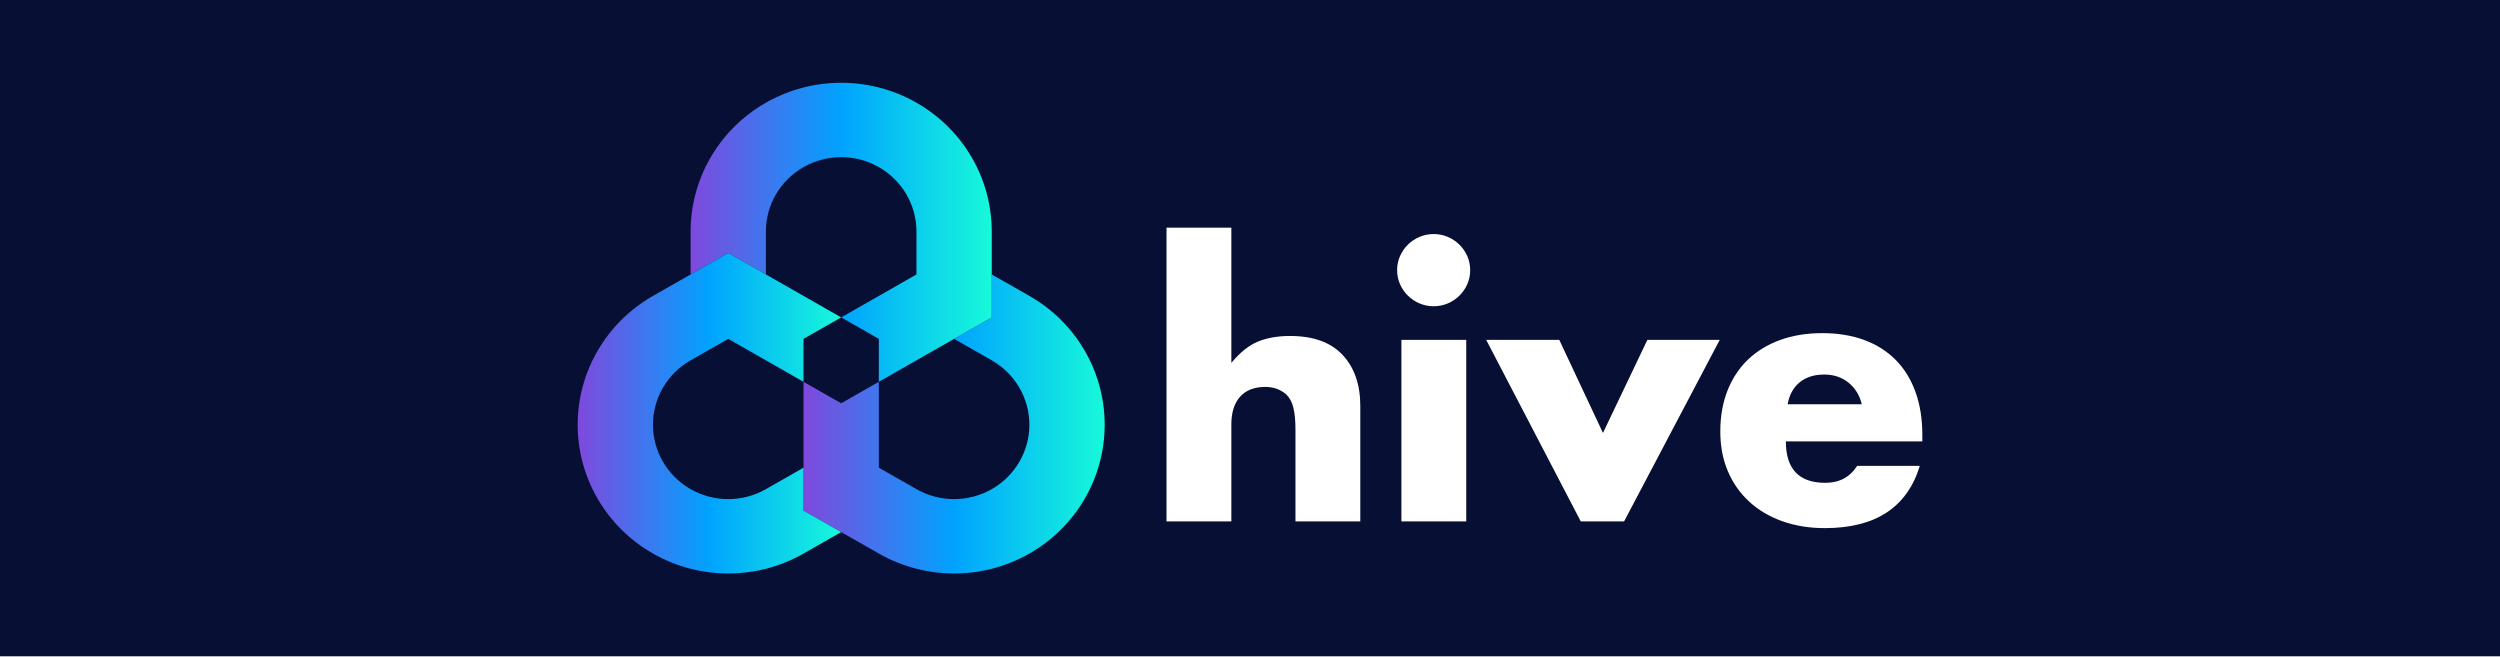
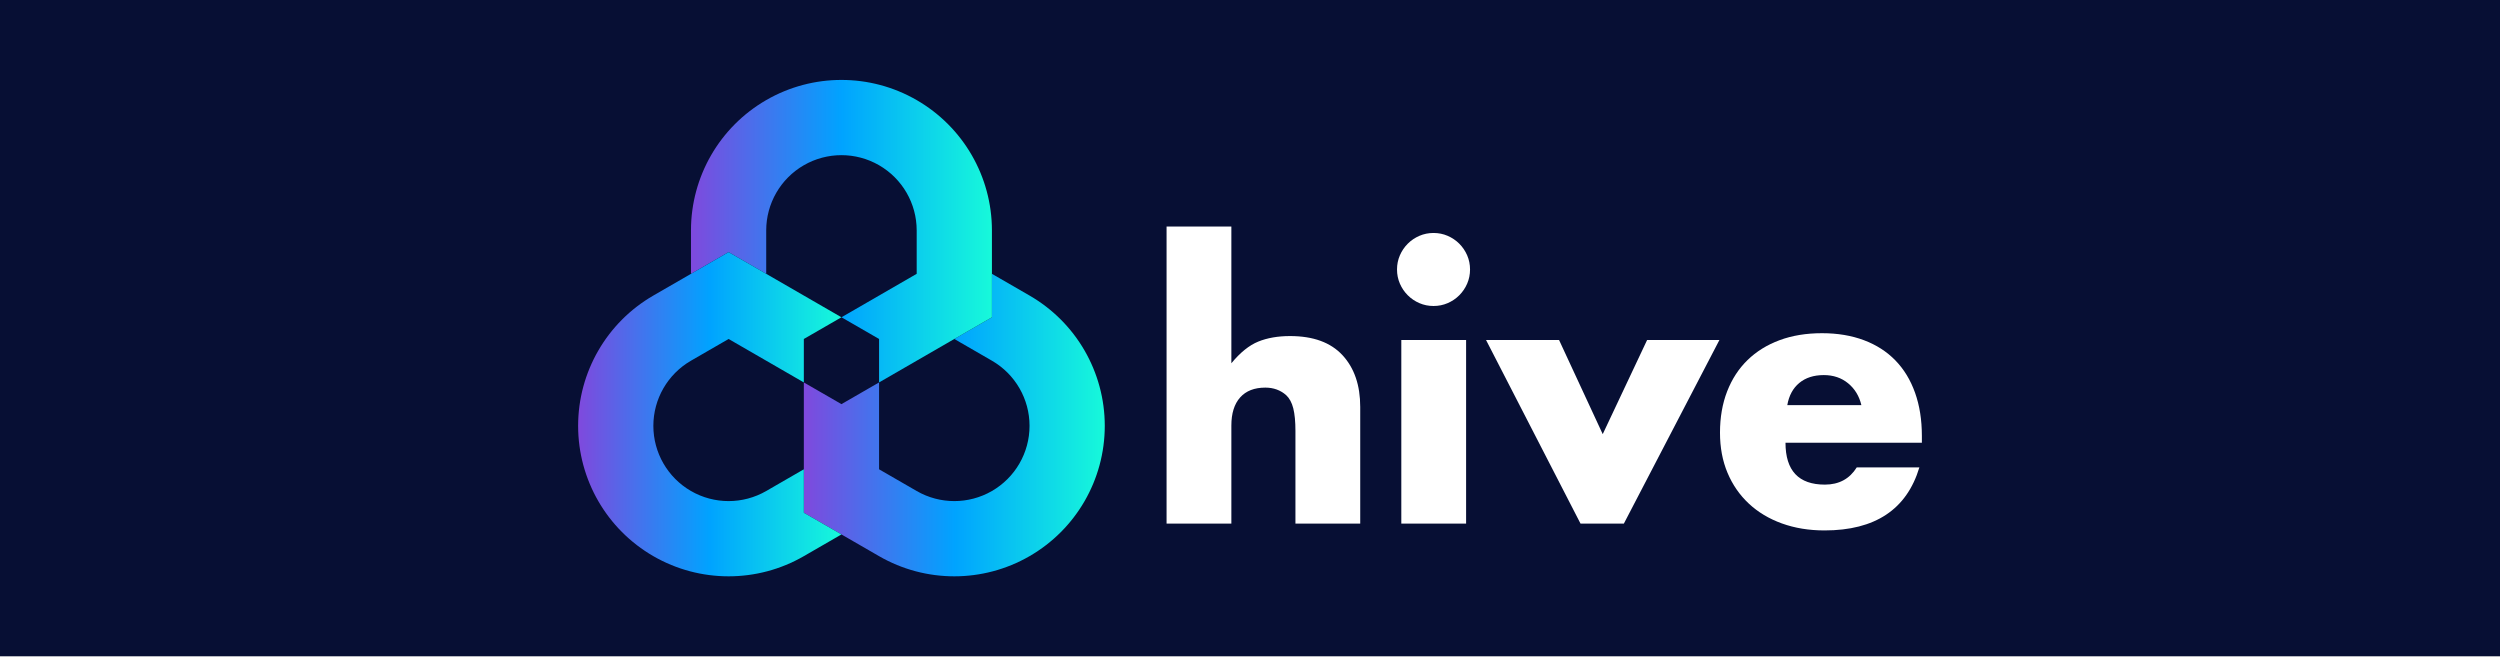
<svg xmlns="http://www.w3.org/2000/svg" width="100%" height="100%" viewBox="0 0 800 210" version="1.1" xml:space="preserve" style="fill-rule:evenodd;clip-rule:evenodd;stroke-linejoin:round;stroke-miterlimit:1.414;">
  <rect x="0" y="0" width="800" height="210" style="fill:#070f34;" />
  <g>
-     <path d="M317.359,101.567l-12.046,6.867l12.049,6.873c7.452,4.252 12.043,12.108 12.043,20.61l0,0c0,8.502 -4.591,16.357 -12.043,20.609l-0.001,0.001c-7.455,4.253 -16.64,4.253 -24.095,0l-12.044,-6.871l0,-27.478l-12.046,6.867l-12.046,-6.867l0,41.222l12.046,6.867l12.049,6.872c14.906,8.501 33.271,8.502 48.178,0.001c14.909,-8.502 24.094,-24.217 24.094,-41.223l0,-0.002c0,-17.005 -9.184,-32.719 -24.092,-41.222l-12.046,-6.871l0,13.745Z" style="fill:url(#_Linear1);fill-rule:nonzero;" />
-     <path d="M245.088,32.86l-0.002,0c-14.909,8.503 -24.094,24.217 -24.094,41.224l0,13.738l0.735,-0.416l11.311,-6.45l12.046,6.866l0,-13.738c0,-8.502 4.591,-16.358 12.043,-20.609l0.001,-0.001c7.455,-4.253 16.64,-4.253 24.095,0l0.002,0.001c7.452,4.251 12.042,12.107 12.042,20.609l0,13.738l-24.091,13.745l12.046,6.867l0,13.744l24.091,-13.744l12.046,-6.867l0,-27.483c0,-17.007 -9.185,-32.721 -24.094,-41.224l-0.001,0c-7.454,-4.251 -15.771,-6.375 -24.088,-6.375c-8.318,0 -16.635,2.124 -24.088,6.375Z" style="fill:url(#_Linear2);fill-rule:nonzero;" />
-     <path d="M221.727,87.406l-0.735,0.416l-12.046,6.871c-14.908,8.503 -24.091,24.217 -24.091,41.222l0,0.002c0,17.006 9.185,32.721 24.094,41.223c14.907,8.501 33.272,8.5 48.178,-0.001l12.049,-6.872l-12.046,-6.867l0,-13.744l-12.044,6.871c-7.455,4.253 -16.641,4.253 -24.095,0l-0.002,-0.001c-7.452,-4.252 -12.042,-12.107 -12.042,-20.609l0,0c0,-8.502 4.59,-16.358 12.042,-20.61l12.049,-6.873l24.092,13.744l0,-13.744l12.046,-6.867l-24.092,-13.745l-12.046,-6.866l-11.311,6.45Z" style="fill:url(#_Linear3);fill-rule:nonzero;" />
-     <path d="M373.285,72.861l20.747,0l0,43.256c2.826,-3.397 5.691,-5.679 8.597,-6.851c2.902,-1.169 6.304,-1.755 10.201,-1.755c7.411,0 13.01,2.021 16.792,6.058c3.783,4.039 5.674,9.494 5.674,16.362l0,36.916l-20.746,0l0,-29.329c0,-2.944 -0.23,-5.322 -0.688,-7.133c-0.459,-1.812 -1.224,-3.208 -2.293,-4.19c-1.834,-1.585 -4.051,-2.378 -6.648,-2.378c-3.516,0 -6.209,1.038 -8.081,3.114c-1.874,2.077 -2.808,5.039 -2.808,8.889l0,31.027l-20.747,0l0,-93.986Z" style="fill:#fff;fill-rule:nonzero;" />
-     <path d="M469.199,166.847l-20.747,0l0,-58.09l20.747,0l0,58.09Zm-22.122,-80.398c0,-1.585 0.304,-3.075 0.917,-4.473c0.61,-1.396 1.45,-2.622 2.521,-3.68c1.07,-1.056 2.311,-1.886 3.726,-2.491c1.412,-0.603 2.922,-0.906 4.527,-0.906c1.605,0 3.113,0.303 4.528,0.906c1.413,0.605 2.654,1.435 3.725,2.491c1.07,1.058 1.909,2.284 2.522,3.68c0.611,1.398 0.917,2.888 0.917,4.473c0,1.585 -0.306,3.077 -0.917,4.473c-0.613,1.398 -1.452,2.624 -2.522,3.681c-1.071,1.057 -2.312,1.887 -3.725,2.49c-1.415,0.606 -2.923,0.906 -4.528,0.906c-1.605,0 -3.115,-0.3 -4.527,-0.906c-1.415,-0.603 -2.656,-1.433 -3.726,-2.49c-1.071,-1.057 -1.911,-2.283 -2.521,-3.681c-0.613,-1.396 -0.917,-2.888 -0.917,-4.473" style="fill:#fff;fill-rule:nonzero;" />
-     <path d="M498.965,108.757l13.984,29.781l14.213,-29.781l23.154,0l-30.605,58.09l-13.868,0l-30.261,-58.09l23.383,0Z" style="fill:#fff;fill-rule:nonzero;" />
-     <path d="M595.774,129.365c-0.687,-2.867 -2.102,-5.17 -4.24,-6.907c-2.141,-1.735 -4.739,-2.604 -7.795,-2.604c-3.209,0 -5.827,0.831 -7.852,2.491c-2.025,1.661 -3.306,4.002 -3.839,7.02l23.726,0Zm-24.299,11.89c0,8.833 4.201,13.249 12.608,13.249c4.508,0 7.909,-1.812 10.201,-5.435l20.059,0c-4.051,13.287 -14.175,19.929 -30.375,19.929c-4.968,0 -9.513,-0.736 -13.64,-2.208c-4.126,-1.472 -7.661,-3.567 -10.602,-6.285c-2.943,-2.717 -5.216,-5.962 -6.821,-9.738c-1.604,-3.774 -2.407,-8 -2.407,-12.682c0,-4.831 0.764,-9.19 2.293,-13.079c1.528,-3.887 3.706,-7.19 6.533,-9.908c2.826,-2.718 6.247,-4.812 10.259,-6.285c4.012,-1.472 8.54,-2.208 13.583,-2.208c4.966,0 9.436,0.736 13.411,2.208c3.972,1.473 7.335,3.606 10.086,6.398c2.751,2.794 4.852,6.21 6.305,10.248c1.45,4.039 2.177,8.588 2.177,13.645l0,2.151l-43.67,0Z" style="fill:#fff;fill-rule:nonzero;" />
+     <path d="M317.415,101.527l-12.038,6.946l12.041,6.954c7.447,4.3 12.034,12.247 12.034,20.847l0,0.001c0,8.599 -4.587,16.546 -12.034,20.847l-0.001,0.001c-7.45,4.302 -16.629,4.302 -24.079,0l-12.036,-6.951l0,-27.795l-12.038,6.946l-12.037,-6.946l0,41.698l12.037,6.946l12.041,6.952c14.896,8.6 33.249,8.601 48.145,0.001c14.899,-8.6 24.078,-24.497 24.078,-41.7l0,-0.001c0,-17.203 -9.177,-33.098 -24.075,-41.699l-12.038,-6.95l0,13.903Z" style="fill:url(#_Linear1);fill-rule:nonzero;" />
+     <path d="M245.193,32.026l-0.002,0c-14.899,8.601 -24.078,24.497 -24.078,41.701l0,13.897l0.735,-0.421l11.303,-6.525l12.038,6.946l0,-13.897c0,-8.601 4.587,-16.547 12.034,-20.848l0.002,-0.001c7.449,-4.302 16.629,-4.302 24.079,0l0.001,0.001c7.447,4.301 12.034,12.247 12.034,20.848l0,13.897l-24.075,13.903l12.038,6.946l0,13.904l24.075,-13.904l12.038,-6.946l0,-27.8c0,-17.204 -9.179,-33.1 -24.078,-41.701l-0.001,0c-7.449,-4.3 -15.76,-6.449 -24.072,-6.449c-8.312,0 -16.623,2.149 -24.071,6.449Z" style="fill:url(#_Linear2);fill-rule:nonzero;" />
+     <path d="M221.848,87.203l-0.735,0.421l-12.038,6.95c-14.898,8.601 -24.075,24.496 -24.075,41.699l0,0.001c0,17.203 9.179,33.1 24.078,41.7c14.897,8.6 33.249,8.599 48.145,-0.001l12.041,-6.952l-12.037,-6.946l0,-13.903l-12.037,6.951c-7.449,4.302 -16.629,4.302 -24.079,0l-0.001,-0.001c-7.447,-4.301 -12.035,-12.248 -12.035,-20.847l0,-0.001c0,-8.6 4.588,-16.547 12.035,-20.847l12.041,-6.954l24.076,13.904l0,-13.904l12.037,-6.946l-24.075,-13.903l-12.038,-6.946l-11.303,6.525Z" style="fill:url(#_Linear3);fill-rule:nonzero;" />
+     <path d="M373.303,72.49l20.733,0l0,43.755c2.824,-3.435 5.687,-5.744 8.591,-6.93c2.901,-1.182 6.3,-1.775 10.194,-1.775c7.406,0 13.001,2.044 16.781,6.128c3.78,4.086 5.67,9.604 5.67,16.552l0,37.342l-20.732,0l0,-29.668c0,-2.978 -0.23,-5.383 -0.688,-7.216c-0.458,-1.832 -1.222,-3.245 -2.291,-4.238c-1.833,-1.604 -4.048,-2.405 -6.644,-2.405c-3.513,0 -6.204,1.05 -8.075,3.149c-1.872,2.102 -2.806,5.098 -2.806,8.992l0,31.386l-20.733,0l0,-95.072Z" style="fill:#fff;fill-rule:nonzero;" />
+     <path d="M469.152,167.562l-20.732,0l0,-58.762l20.732,0l0,58.762Zm-22.107,-81.327c0,-1.604 0.304,-3.111 0.916,-4.525c0.61,-1.412 1.45,-2.652 2.52,-3.722c1.069,-1.069 2.309,-1.908 3.723,-2.521c1.412,-0.61 2.921,-0.916 4.525,-0.916c1.604,0 3.11,0.306 4.524,0.916c1.413,0.613 2.653,1.452 3.723,2.521c1.069,1.07 1.908,2.31 2.52,3.722c0.61,1.414 0.916,2.921 0.916,4.525c0,1.603 -0.306,3.112 -0.916,4.525c-0.612,1.413 -1.451,2.653 -2.52,3.722c-1.07,1.07 -2.31,1.909 -3.723,2.52c-1.414,0.612 -2.92,0.916 -4.524,0.916c-1.604,0 -3.113,-0.304 -4.525,-0.916c-1.414,-0.611 -2.654,-1.45 -3.723,-2.52c-1.07,-1.069 -1.91,-2.309 -2.52,-3.722c-0.612,-1.413 -0.916,-2.922 -0.916,-4.525" style="fill:#fff;fill-rule:nonzero;" />
+     <path d="M498.898,108.8l13.975,30.125l14.203,-30.125l23.138,0l-30.583,58.762l-13.86,0l-30.24,-58.762l23.367,0Z" style="fill:#fff;fill-rule:nonzero;" />
+     <path d="M595.642,129.647c-0.687,-2.901 -2.101,-5.23 -4.238,-6.987c-2.139,-1.756 -4.735,-2.634 -7.789,-2.634c-3.207,0 -5.823,0.841 -7.846,2.52c-2.024,1.68 -3.304,4.048 -3.837,7.101l23.71,0Zm-24.283,12.028c0,8.934 4.199,13.401 12.6,13.401c4.505,0 7.903,-1.832 10.194,-5.498l20.045,0c-4.048,13.441 -14.165,20.16 -30.354,20.16c-4.965,0 -9.507,-0.745 -13.631,-2.234c-4.123,-1.489 -7.656,-3.608 -10.595,-6.357c-2.941,-2.749 -5.212,-6.031 -6.816,-9.851c-1.603,-3.817 -2.405,-8.093 -2.405,-12.829c0,-4.886 0.763,-9.295 2.291,-13.229c1.527,-3.932 3.703,-7.274 6.529,-10.023c2.824,-2.749 6.243,-4.868 10.252,-6.358c4.009,-1.489 8.534,-2.233 13.573,-2.233c4.963,0 9.43,0.744 13.402,2.233c3.97,1.49 7.331,3.648 10.08,6.472c2.749,2.826 4.848,6.282 6.3,10.366c1.45,4.087 2.176,8.688 2.176,13.803l0,2.177l-43.641,0Z" style="fill:#fff;fill-rule:nonzero;" />
  </g>
  <defs>
-     <linearGradient id="_Linear1" x1="0" y1="0" x2="1" y2="0" gradientUnits="userSpaceOnUse" gradientTransform="matrix(96.3667,0,0,95.2009,257.13,135.669)">
+     <linearGradient id="_Linear1" x1="0" y1="0" x2="1" y2="0" gradientUnits="userSpaceOnUse" gradientTransform="matrix(96.3017,0,0,96.3017,257.226,136.024)">
      <stop offset="0" style="stop-color:#7f49dd;stop-opacity:1" />
      <stop offset="0.5" style="stop-color:#00a3ff;stop-opacity:1" />
      <stop offset="1" style="stop-color:#17f9da;stop-opacity:1" />
    </linearGradient>
-     <linearGradient id="_Linear2" x1="0" y1="0" x2="1" y2="0" gradientUnits="userSpaceOnUse" gradientTransform="matrix(96.3667,0,0,95.2009,220.992,74.3312)">
+     <linearGradient id="_Linear2" x1="0" y1="0" x2="1" y2="0" gradientUnits="userSpaceOnUse" gradientTransform="matrix(96.3017,0,0,96.3017,221.113,73.9766)">
      <stop offset="0" style="stop-color:#7f49dd;stop-opacity:1" />
      <stop offset="0.5" style="stop-color:#00a3ff;stop-opacity:1" />
      <stop offset="1" style="stop-color:#17f9da;stop-opacity:1" />
    </linearGradient>
-     <linearGradient id="_Linear3" x1="0" y1="0" x2="1" y2="0" gradientUnits="userSpaceOnUse" gradientTransform="matrix(84.3208,0,0,83.3008,184.855,132.236)">
+     <linearGradient id="_Linear3" x1="0" y1="0" x2="1" y2="0" gradientUnits="userSpaceOnUse" gradientTransform="matrix(84.264,0,0,84.264,185,132.551)">
      <stop offset="0" style="stop-color:#7f49dd;stop-opacity:1" />
      <stop offset="0.5" style="stop-color:#00a3ff;stop-opacity:1" />
      <stop offset="1" style="stop-color:#17f9da;stop-opacity:1" />
    </linearGradient>
  </defs>
</svg>
